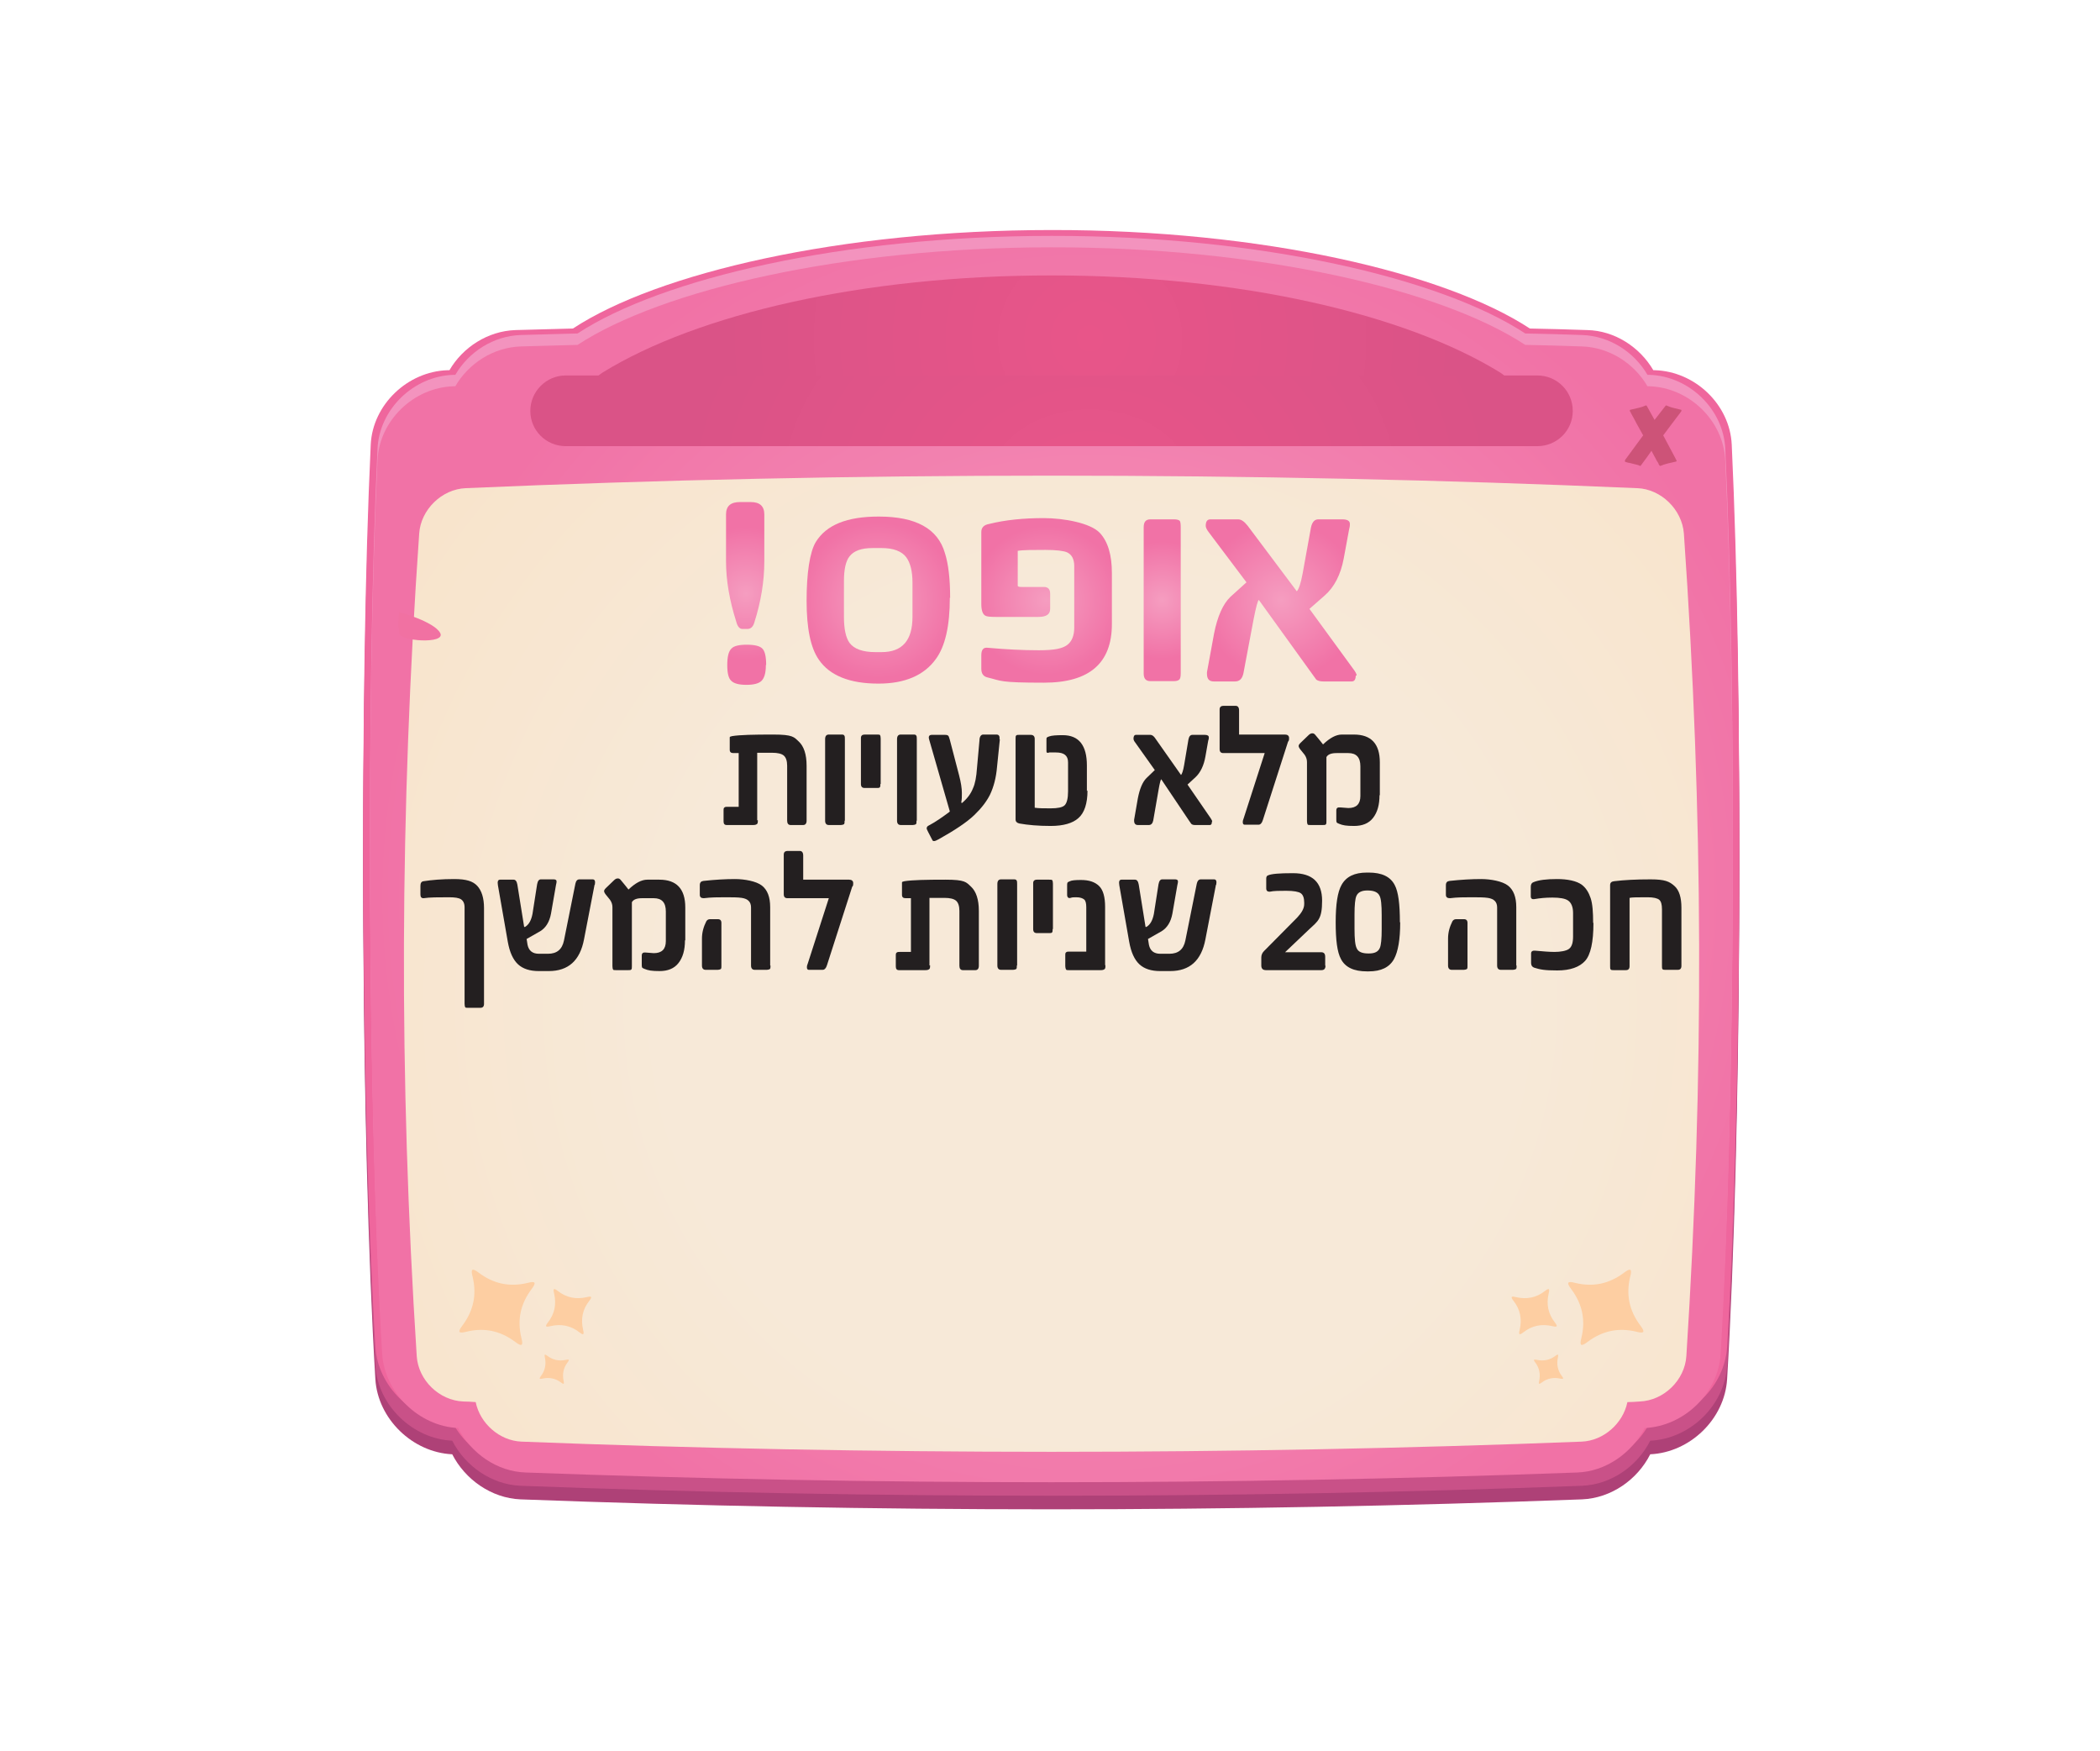
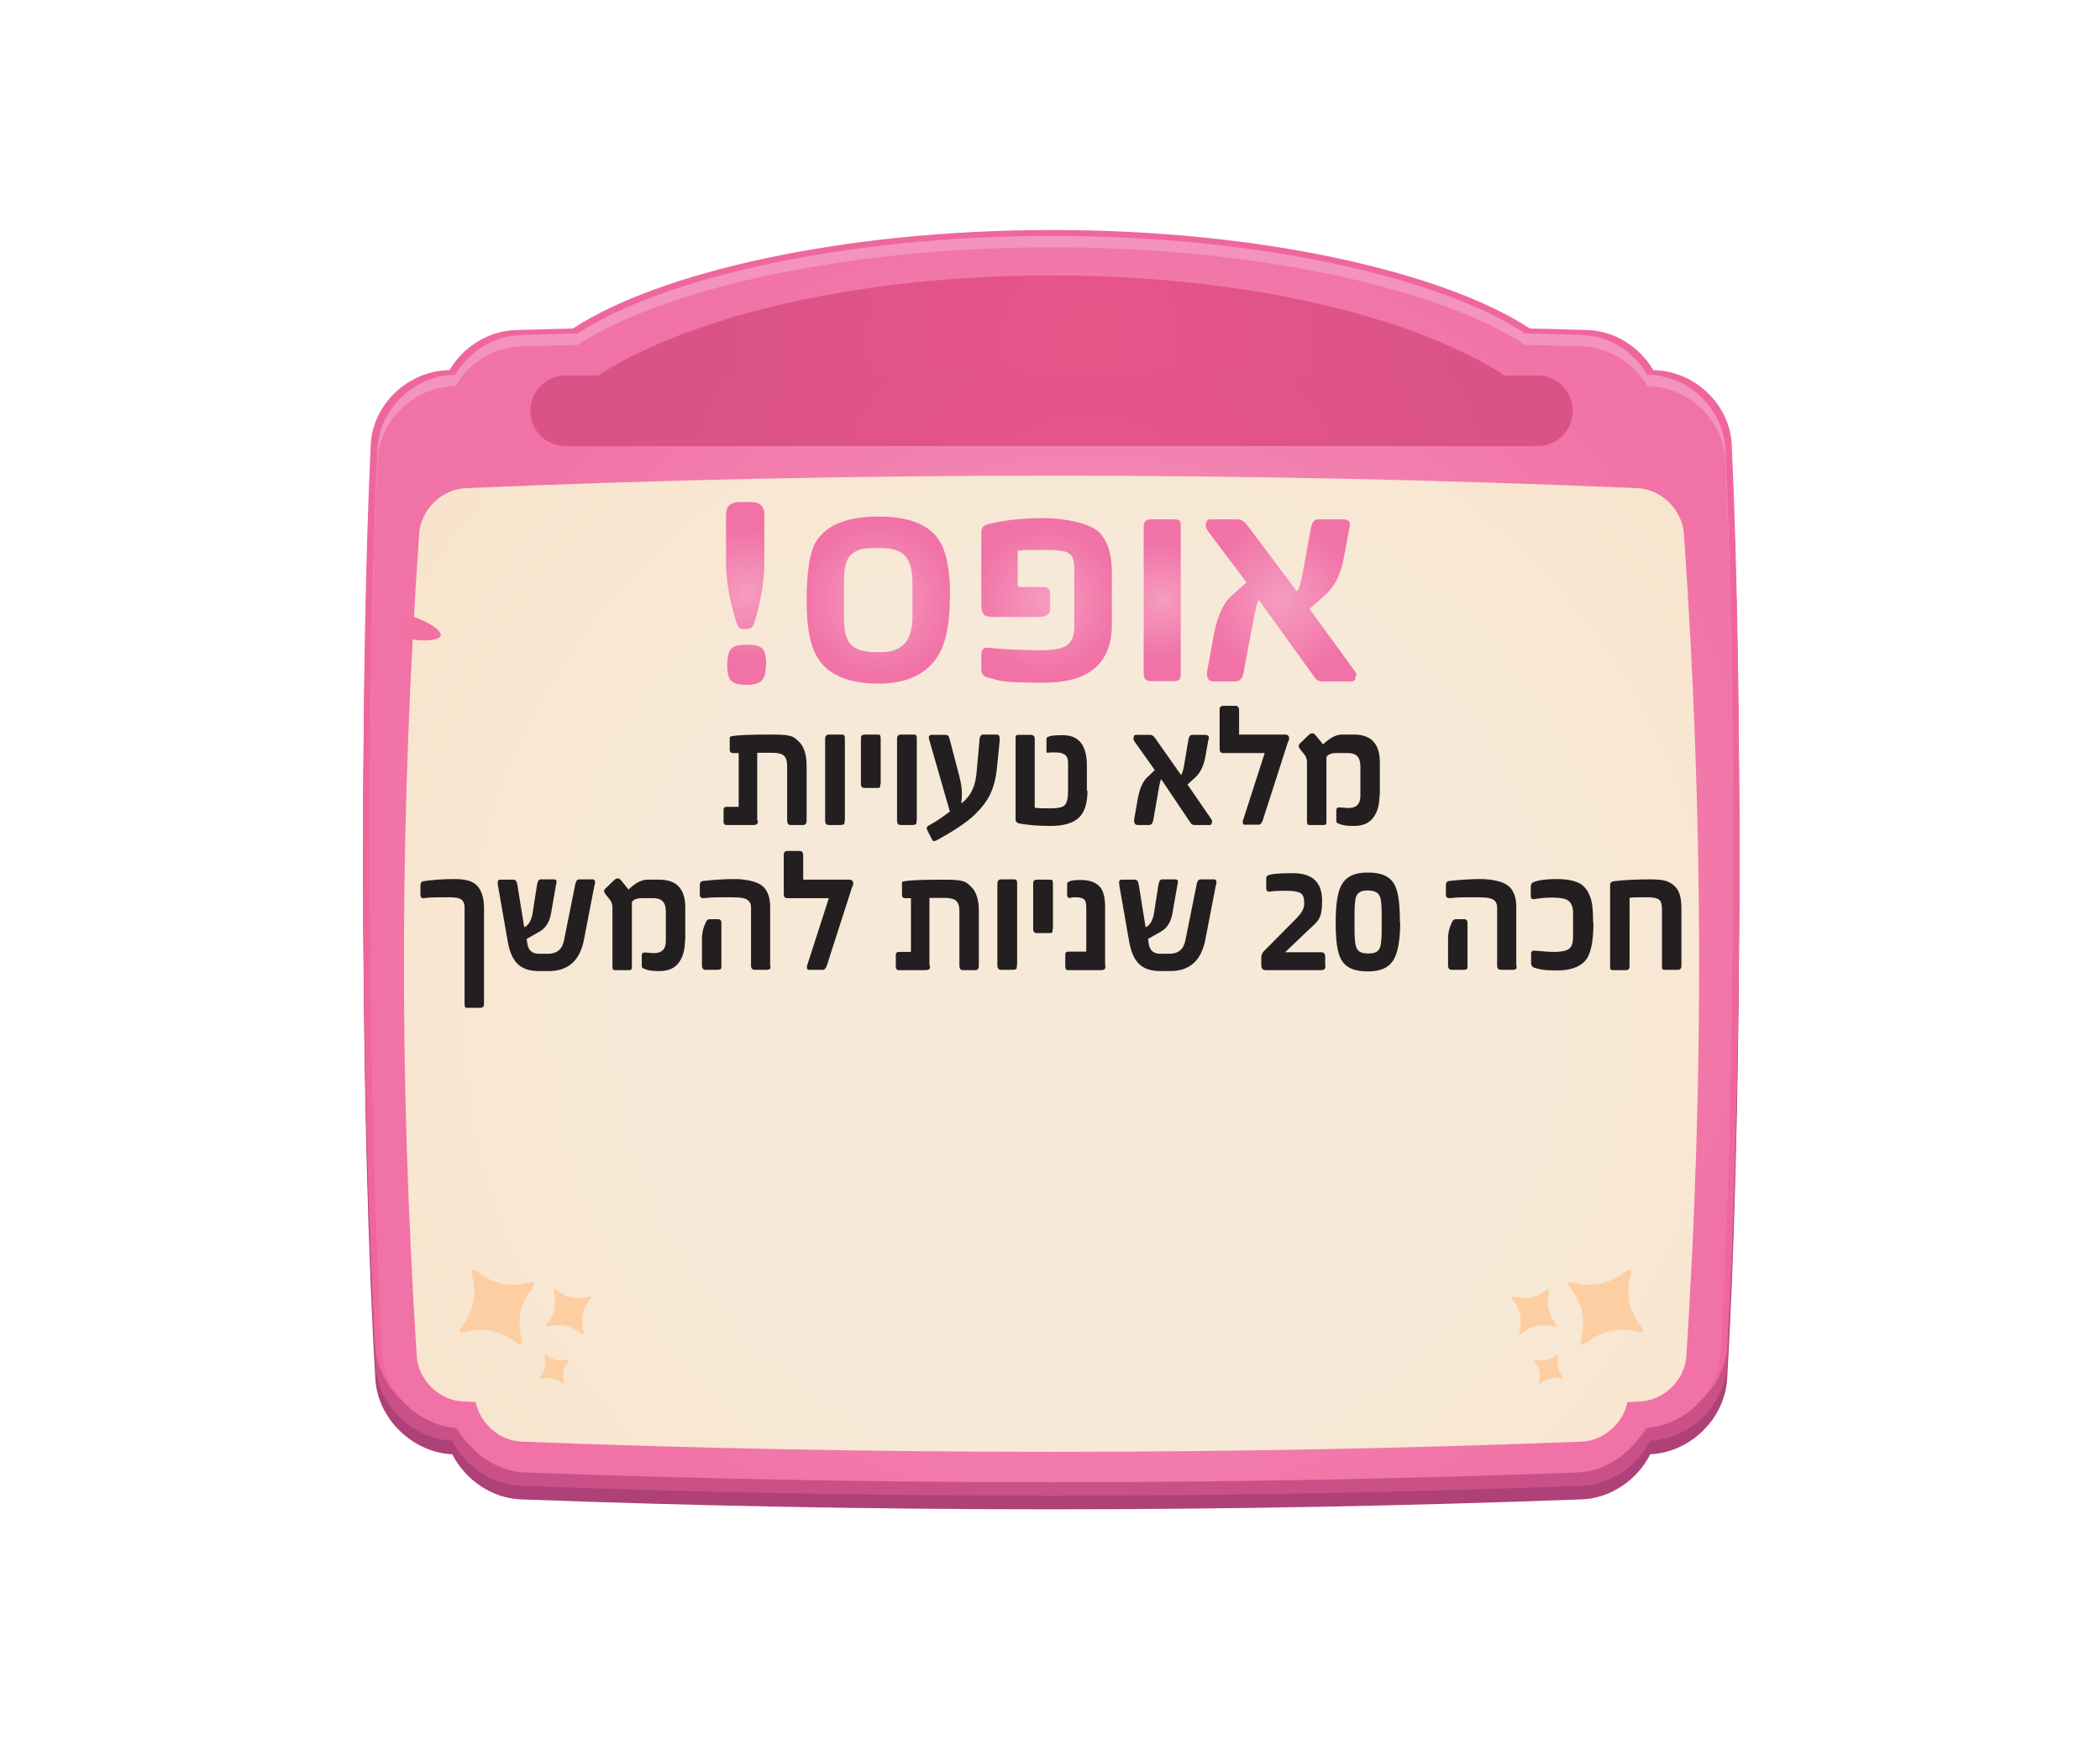
- <svg xmlns="http://www.w3.org/2000/svg" xmlns:xlink="http://www.w3.org/1999/xlink" id="Layer_1" version="1.1" viewBox="0 0 680.3 566.9">
+ <svg xmlns="http://www.w3.org/2000/svg" id="Layer_1" version="1.1" viewBox="0 0 680.3 566.9">
  <defs>
-     <radialGradient id="radial-gradient" cx="853.6" cy="628.3" fx="853.6" fy="628.3" r="579.9" gradientTransform="translate(11.7 38.9) scale(.4)" gradientUnits="userSpaceOnUse">
+     <radialGradient id="radial-gradient" cx="853.6" cy="-61.4" fx="853.6" fy="-61.4" r="579.9" gradientTransform="translate(11.7 265.7) scale(.4 -.4)" gradientUnits="userSpaceOnUse">
      <stop offset="0" stop-color="#f59dc0" />
      <stop offset="1" stop-color="#f172a6" />
    </radialGradient>
-     <radialGradient id="radial-gradient1" cx="853.6" cy="176.8" fx="853.6" fy="176.8" r="298.2" gradientTransform="translate(11.7 38.9) scale(.4)" gradientUnits="userSpaceOnUse">
+     <radialGradient id="radial-gradient1" cx="853.6" cy="390.1" fx="853.6" fy="390.1" r="298.2" gradientTransform="translate(11.7 265.7) scale(.4 -.4)" gradientUnits="userSpaceOnUse">
      <stop offset="0" stop-color="#e85589" />
      <stop offset="1" stop-color="#da5387" />
    </radialGradient>
-     <radialGradient id="radial-gradient2" cx="850.3" cy="2091.1" fx="850.3" fy="2091.1" r="330.2" gradientTransform="translate(13 -470) scale(.4 .3)" gradientUnits="userSpaceOnUse">
+     <radialGradient id="radial-gradient2" cx="850.3" cy="-1524.2" fx="850.3" fy="-1524.2" r="330.2" gradientTransform="translate(13 -299.9) scale(.4 -.3)" gradientUnits="userSpaceOnUse">
      <stop offset="0" stop-color="#e85589" />
      <stop offset="1" stop-color="#da5387" />
    </radialGradient>
-     <radialGradient id="radial-gradient3" cx="853.6" cy="716.7" fx="853.6" fy="716.7" r="864.1" gradientTransform="translate(11.7 38.9) scale(.4)" gradientUnits="userSpaceOnUse">
+     <radialGradient id="radial-gradient3" cx="853.6" cy="-149.8" fx="853.6" fy="-149.8" r="864.1" gradientTransform="translate(11.7 265.7) scale(.4 -.4)" gradientUnits="userSpaceOnUse">
      <stop offset=".4" stop-color="#f7e9d8" />
      <stop offset="1" stop-color="#f9e1c4" />
    </radialGradient>
-     <radialGradient id="radial-gradient4" cx="241.7" cy="192.2" fx="241.7" fy="192.2" r="21.4" gradientUnits="userSpaceOnUse">
+     <radialGradient id="radial-gradient4" cx="241.7" cy="374.7" fx="241.7" fy="374.7" r="21.4" gradientTransform="translate(0 566.9) scale(1 -1)" gradientUnits="userSpaceOnUse">
      <stop offset="0" stop-color="#f59dc0" />
      <stop offset="1" stop-color="#f172a6" />
    </radialGradient>
-     <radialGradient id="radial-gradient5" cx="284.5" cy="194.4" fx="284.5" fy="194.4" r="25.2" xlink:href="#radial-gradient4" />
-     <radialGradient id="radial-gradient6" cx="339" cy="395.5" fx="339" fy="395.5" r="24.1" gradientTransform="translate(0 -201.1)" xlink:href="#radial-gradient4" />
-     <radialGradient id="radial-gradient7" cx="376.5" cy="194.4" fx="376.5" fy="194.4" r="19" xlink:href="#radial-gradient4" />
-     <radialGradient id="radial-gradient8" cx="415.1" cy="194.4" fx="415.1" fy="194.4" r="25.4" xlink:href="#radial-gradient4" />
+     <radialGradient id="radial-gradient5" cx="284.5" cy="372.6" fx="284.5" fy="372.6" r="25.2" gradientTransform="translate(0 566.9) scale(1 -1)" gradientUnits="userSpaceOnUse">
+       <stop offset="0" stop-color="#f59dc0" />
+       <stop offset="1" stop-color="#f172a6" />
+     </radialGradient>
+     <radialGradient id="radial-gradient6" cx="339" cy="171.4" fx="339" fy="171.4" r="24.1" gradientTransform="translate(0 365.8) scale(1 -1)" gradientUnits="userSpaceOnUse">
+       <stop offset="0" stop-color="#f59dc0" />
+       <stop offset="1" stop-color="#f172a6" />
+     </radialGradient>
+     <radialGradient id="radial-gradient7" cx="376.5" cy="372.5" fx="376.5" fy="372.5" r="19" gradientTransform="translate(0 566.9) scale(1 -1)" gradientUnits="userSpaceOnUse">
+       <stop offset="0" stop-color="#f59dc0" />
+       <stop offset="1" stop-color="#f172a6" />
+     </radialGradient>
+     <radialGradient id="radial-gradient8" cx="415.1" cy="372.5" fx="415.1" fy="372.5" r="25.4" gradientTransform="translate(0 566.9) scale(1 -1)" gradientUnits="userSpaceOnUse">
+       <stop offset="0" stop-color="#f59dc0" />
+       <stop offset="1" stop-color="#f172a6" />
+     </radialGradient>
  </defs>
  <path d="M536.2,130.4h-.6c-4.4-7.5-12.5-12.8-21.4-13-6.2-.2-12.4-.4-18.6-.5-27.4-18-86.7-32-155-31.9-68.3,0-127.6,13.9-155,31.9-6.2.2-12.4.3-18.6.5-9,.3-17.1,5.6-21.4,13h-.6c-13,.4-24.3,11.2-24.9,24.1-3.7,78.6-3.2,213.7,1.5,292.2.8,12.8,12,23.7,24.9,24.3,4.2,8.2,12.7,14.2,22.1,14.6,114.6,4.3,229.3,4.3,343.9,0,9.4-.4,17.9-6.3,22.1-14.6,12.9-.6,24.1-11.4,24.9-24.3,4.7-78.6,5.2-213.7,1.5-292.2-.6-12.9-11.8-23.7-24.9-24.1h.1Z" fill="#ae4177" />
  <path d="M536.2,126h-.6c-4.4-7.5-12.5-12.8-21.4-13-6.2-.2-12.4-.4-18.6-.5-27.4-18-86.7-32-155-31.9-68.3,0-127.6,13.9-155,31.9-6.2.2-12.4.3-18.6.5-9,.3-17.1,5.6-21.4,13h-.6c-13,.4-24.3,11.2-24.9,24.1-3.7,78.6-3.2,213.7,1.5,292.2.8,12.8,12,23.7,24.9,24.3,4.2,8.2,12.7,14.2,22.1,14.6,114.6,4.3,229.3,4.3,343.9,0,9.4-.4,17.9-6.3,22.1-14.6,12.9-.6,24.1-11.4,24.9-24.3,4.7-78.6,5.2-213.7,1.5-292.2-.6-12.9-11.8-23.7-24.9-24.1h.1Z" fill="#c95188" />
  <path d="M536.2,119.9h-.6c-4.4-7.5-12.5-12.8-21.4-13-6.2-.2-12.4-.4-18.6-.5-27.4-18-86.7-32-155-31.9-68.3,0-127.6,13.9-155,31.9-6.2.2-12.4.3-18.6.5-9,.3-17.1,5.6-21.4,13h-.6c-13,.4-24.3,11.2-24.9,24.1-3.7,78.6-3.2,213.7,1.5,292.2.8,12.8,12,23.7,24.9,24.3,4.2,8.2,12.7,14.2,22.1,14.6,114.6,4.3,229.3,4.3,343.9,0,9.4-.4,17.9-6.3,22.1-14.6,12.9-.6,24.1-11.4,24.9-24.3,4.7-78.6,5.2-213.7,1.5-292.2-.6-12.9-11.8-23.7-24.9-24.1h.1Z" fill="#ef669d" />
  <path d="M534.3,121.4h-.6c-4.3-7.4-12.3-12.6-21.2-12.9-6.1-.2-12.3-.4-18.4-.5-27.2-17.9-85.9-31.7-153.5-31.6-67.6,0-126.3,13.8-153.5,31.6-6.1.2-12.3.3-18.4.5-8.9.3-16.9,5.5-21.2,12.9h-.6c-12.9.4-24,11.1-24.6,23.9-3.7,77.8-3.2,211.6,1.5,289.4.8,12.7,11.9,23.5,24.6,24.1,4.2,8.2,12.6,14.1,21.9,14.4,113.5,4.2,227,4.2,340.6,0,9.3-.3,17.7-6.3,21.9-14.4,12.8-.6,23.9-11.3,24.6-24.1,4.7-77.8,5.2-211.6,1.5-289.4-.6-12.8-11.7-23.5-24.6-23.9h0Z" fill="#f393be" />
  <path d="M534.3,125.1h-.6c-4.3-7.4-12.3-12.6-21.2-12.9-6.1-.2-12.3-.4-18.4-.5-27.2-17.9-85.9-31.7-153.5-31.6-67.6,0-126.3,13.8-153.5,31.6-6.1.2-12.3.3-18.4.5-8.9.3-16.9,5.5-21.2,12.9h-.6c-12.9.4-24,11.1-24.6,23.9-3.7,77.8-3.2,211.6,1.5,289.4.8,12.7,11.9,23.5,24.6,24.1,4.2,8.2,12.6,14.1,21.9,14.4,113.5,4.2,227,4.2,340.6,0,9.3-.3,17.7-6.3,21.9-14.4,12.8-.6,23.9-11.3,24.6-24.1,4.7-77.8,5.2-211.6,1.5-289.4-.6-12.8-11.7-23.5-24.6-23.9h0Z" fill="url(#radial-gradient)" />
  <path d="M480.9,142.9H200.3c-10.8,0-14.5-16.4-5-22.3,30.7-18.9,84.3-31.4,145.3-31.4s114.6,12.5,145.3,31.4c9.5,5.9,5.9,22.3-5,22.3h0Z" fill="url(#radial-gradient1)" />
  <path d="M183.3,121.6h314.7c6.4,0,11.5,5.1,11.5,11.5h0c0,6.3-5.1,11.4-11.5,11.4H183.3c-6.4,0-11.5-5.1-11.5-11.4h0c0-6.3,5.1-11.5,11.5-11.5Z" fill="url(#radial-gradient2)" />
-   <path d="M537.5,150.7s0-.2-.2-.4c0-.3-.3-.6-.6-1.1-.2-.4-.5-1-.8-1.5-.3-.6-.6-1.1-.9-1.7-.4.6-.8,1.1-1.2,1.7-.4.6-.8,1.1-1.1,1.5s-.6.8-.8,1.1-.3.4-.3.4c0,.1-.2.2-.3.2h0c-.3-.2-.7-.3-1.1-.4l-1.2-.3-1.2-.3c-.4,0-.8-.2-1.2-.3,0,0-.2,0-.2-.2v-.3c0-.1.2-.3.4-.6l5.5-7.5c-.7-1.2-1.3-2.4-2-3.6-.6-1.2-1.3-2.4-2-3.7,0-.2-.2-.4-.3-.5v-.3c0-.1,0-.2.2-.2.8-.2,1.7-.4,2.6-.6.9-.2,1.7-.5,2.4-.8h0s.2,0,.3.2l2.5,4.5,3.5-4.5c0-.1.2-.2.3-.2h0c.7.3,1.4.6,2.3.8l2.4.6s.2,0,.2.1v.3c0,.1-.2.3-.4.6-1,1.3-1.9,2.5-2.8,3.7-.9,1.2-1.8,2.4-2.7,3.6l4,7.5c0,.2.2.4.3.5v.3c0,.1,0,.2-.2.2-.8.2-1.7.4-2.6.6-.9.2-1.7.5-2.4.8h0s-.2,0-.3-.2h-.1Z" fill="#cd5378" />
  <path d="M530.2,158.1c-124-5.4-255.3-5.4-379.3,0-7.8.3-14.6,7-15.1,14.7-6.3,90.4-6.6,176-.8,266.4.5,7.8,7.3,14.4,15.1,14.7,1.3,0,2.6.1,4,.2,1.4,6.9,7.7,12.5,14.8,12.8,112.1,4.4,231.4,4.4,343.5,0,7.1-.3,13.4-5.9,14.8-12.8,1.3,0,2.6-.1,4-.2,7.8-.3,14.6-6.9,15.1-14.7,5.8-90.4,5.5-176-.8-266.4-.6-7.8-7.4-14.4-15.1-14.7h-.2Z" fill="url(#radial-gradient3)" />
  <path d="M129.3,198.2s11.3,3.1,13.3,6.8-13.4,2.7-13.3,0c0-2.7-.7-.5,0-6.8Z" fill="#f171a2" />
  <g>
    <path d="M528.1,413.5c-1.4,5.8-.3,11,3.3,15.8,1.6,2.1,1.3,2.7-1.3,2-5.8-1.4-11-.3-15.8,3.3-2.1,1.6-2.7,1.3-2-1.3,1.4-5.8.3-11-3.3-15.8-1.6-2.1-1.3-2.7,1.3-2,5.8,1.4,11,.3,15.8-3.3,2.1-1.6,2.7-1.3,2,1.3Z" fill="#fdcea2" />
    <path d="M501.7,418.9c-.8,3.5-.2,6.6,2,9.4,1,1.3.8,1.6-.8,1.2-3.5-.8-6.6-.2-9.4,2-1.3,1-1.6.8-1.2-.8.8-3.5.2-6.6-2-9.4-1-1.3-.8-1.6.8-1.2,3.5.8,6.6.2,9.4-2,1.3-1,1.6-.8,1.2.8Z" fill="#fdcea2" />
    <path d="M504.7,439.6c-.5,2.2-.1,4.3,1.3,6.1.6.8.5,1-.5.8-2.2-.5-4.3-.1-6.1,1.3-.8.6-1,.5-.8-.5.5-2.2.1-4.3-1.3-6.1-.6-.8-.5-1,.5-.8,2.2.5,4.3.1,6.1-1.3.8-.6,1-.5.8.5Z" fill="#fdcea2" />
  </g>
  <g>
    <path d="M153.1,413.5c1.4,5.8.3,11-3.3,15.8-1.6,2.1-1.3,2.7,1.3,2,5.8-1.4,11-.3,15.8,3.3,2.1,1.6,2.7,1.3,2-1.3-1.4-5.8-.3-11,3.3-15.8,1.6-2.1,1.3-2.7-1.3-2-5.8,1.4-11,.3-15.8-3.3-2.1-1.6-2.7-1.3-2,1.3Z" fill="#fdcea2" />
    <path d="M179.5,418.9c.8,3.5.2,6.6-2,9.4-1,1.3-.8,1.6.8,1.2,3.5-.8,6.6-.2,9.4,2,1.3,1,1.6.8,1.2-.8-.8-3.5-.2-6.6,2-9.4,1-1.3.8-1.6-.8-1.2-3.5.8-6.6.2-9.4-2-1.3-1-1.6-.8-1.2.8Z" fill="#fdcea2" />
    <path d="M176.5,439.6c.5,2.2.1,4.3-1.3,6.1-.6.8-.5,1,.5.8,2.2-.5,4.3-.1,6.1,1.3.8.6,1,.5.8-.5-.5-2.2-.1-4.3,1.3-6.1.6-.8.5-1-.5-.8-2.2.5-4.3.1-6.1-1.3-.8-.6-1-.5-.8.5Z" fill="#fdcea2" />
  </g>
  <g>
    <path d="M247.6,181.8c0,6.5-1.1,13.1-3.2,19.7-.4,1.5-1.2,2.2-2.3,2.2h-1.6c-.9,0-1.6-.8-2-2.4-2.2-6.9-3.3-13.4-3.3-19.5v-15.2c0-2.7,1.5-4,4.5-4h3.5c2.9,0,4.4,1.3,4.4,4v15.2h0ZM248.1,215.5c0,2.5-.5,4.1-1.4,5s-2.6,1.3-4.9,1.3-4-.4-4.9-1.3c-.9-.8-1.3-2.5-1.3-5.1s.4-4.4,1.3-5.3c.8-.9,2.5-1.3,5-1.3s4.3.4,5.1,1.3c.8.8,1.2,2.6,1.2,5.3h-.1Z" fill="url(#radial-gradient4)" />
    <path d="M307.7,193.6c0,9.1-1.5,15.7-4.5,19.8-3.8,5.3-10,8-18.6,8h-.1c-9.2,0-15.7-2.6-19.2-7.7-2.7-3.8-4-10.2-4-19.1s1-15.8,3-19.1c3.4-5.5,10.1-8.2,20.3-8.2h.1c12,0,19.1,3.9,21.4,11.8,1.1,3.4,1.7,8.3,1.7,14.5h0ZM295.6,199.7v-11c0-3.7-.7-6.4-2-8.2-1.5-2-4.2-3-8-3h-2.9c-3.7,0-6.1.9-7.5,2.7-1.2,1.5-1.8,4.2-1.8,8v11.6c0,3.9.6,6.7,1.8,8.4,1.5,2,4.3,3,8.4,3h2c6.7,0,10-3.8,10-11.4h0Z" fill="url(#radial-gradient5)" />
    <path d="M360.2,202.1c0,12.7-7.3,19-22,19s-13.7-.6-18.3-1.7c-1.3-.3-2-1.2-2-2.8v-4.4c0-1.8.7-2.6,2.1-2.4,5.7.5,11.2.8,16.5.8s7.7-.6,9.2-1.7c1.5-1.1,2.3-3,2.3-5.6v-20c0-2.2-.8-3.7-2.3-4.4-1.1-.5-3.5-.8-7.1-.8s-7.2,0-8.9.3v11.3c0,.3.5.4,1.2.4h7.3c1.3,0,2,.7,2,2.2v4.9c0,1.8-1.3,2.6-3.8,2.6h-13.8c-1.8,0-2.9-.1-3.4-.4-.9-.5-1.3-1.8-1.3-3.8v-23.3c0-1.4.8-2.3,2.5-2.6,5.2-1.3,11.1-1.9,17.7-1.9s15.2,1.6,18.2,4.8c2.6,2.8,3.9,7.1,3.9,13v16.5h0Z" fill="url(#radial-gradient6)" />
    <path d="M382.5,218.1c0,1.2-.2,1.9-.6,2.1-.4.3-1,.4-1.7.4h-7.5c-1.5,0-2.2-.8-2.2-2.5v-47.3c0-1.8.7-2.6,2.2-2.6h7.6c1,0,1.6.2,1.9.5.2.3.3,1,.3,2.1v47.3h0Z" fill="url(#radial-gradient7)" />
    <path d="M439.2,218.7c0,1.3-.4,2-1.3,2h-9.2c-1,0-1.8-.2-2.3-.6,0,0-.5-.7-1.3-1.8l-17.3-24c-.3.1-.9,2.2-1.7,6.3l-3.3,17.5c-.4,1.8-1.3,2.6-2.7,2.6h-6.9c-1.5,0-2.2-.8-2.2-2.5v-.5l2.3-12.5c1.1-5.6,2.9-9.6,5.3-11.9l5.2-4.7-12.2-16.2c-.7-.9-1-1.6-1-2.1,0-1.4.5-2.1,1.5-2.1h9c1,0,2,.7,3.1,2.1l15.9,21.2c.6-.6,1.3-2.5,1.9-5.8l2.7-14.9c.4-1.8,1.2-2.6,2.4-2.6h7.7c1.7,0,2.5.5,2.5,1.5s-.1.9-.3,2l-1.7,9.2c-1,5.3-3.1,9.3-6.2,12l-4.9,4.3,14.3,19.6c.6.8,1,1.5,1,2h-.3Z" fill="url(#radial-gradient8)" />
    <g>
-       <path d="M245.5,265.6c0,.7,0,1.1-.3,1.3s-.6.3-1.2.3h-8.6c-.7,0-1-.4-1-1.2v-3.4c0-.6,0-.9.3-1.1s.5-.2.9-.2h3.7v-17.4h-1.7c-.8,0-1.2-.3-1.2-1.1v-2.9c0-.6,0-.9,0-1.1s.3-.3.8-.4c2.5-.4,6.9-.5,13.3-.5s6.7.8,8.3,2.3,2.5,4.1,2.5,7.8v17.8c0,.9-.4,1.4-1.1,1.4h-4.1c-.7,0-1.1-.5-1.1-1.4v-17.8c0-1.6-.4-2.7-1.1-3.3s-2-.9-3.7-.9h-4.9v21.9Z" fill="#231f20" />
-       <path d="M273.6,265.8c0,.7,0,1.1-.3,1.2s-.5.2-.9.2h-3.9c-.8,0-1.2-.5-1.2-1.4v-26.4c0-1,.4-1.5,1.2-1.5h4c.5,0,.8,0,1,.3s.2.6.2,1.2v26.4Z" fill="#231f20" />
-       <path d="M285.2,253.9c0,.6,0,.9-.2,1.1s-.4.2-.9.2h-4c-.8,0-1.2-.4-1.2-1.3v-14.9c0-.7.4-1.1,1.2-1.1h4c.5,0,.9,0,1,.2s.2.5.2,1.1v14.7Z" fill="#231f20" />
-       <path d="M296.9,265.8c0,.7,0,1.1-.3,1.2s-.5.2-.9.2h-3.9c-.8,0-1.2-.5-1.2-1.4v-26.4c0-1,.4-1.5,1.2-1.5h4c.5,0,.8,0,1,.3s.2.6.2,1.2v26.4Z" fill="#231f20" />
-       <path d="M323.9,239.5l-.9,8.8c-.3,3.6-1.1,6.6-2.3,9.1-1.1,2.2-2.8,4.4-5.1,6.6-2.4,2.3-6.3,4.9-11.5,7.8-.7.4-1.2.6-1.5.6s-.5-.1-.6-.4l-1.3-2.5c-.3-.6-.5-1-.5-1.2,0-.4.2-.7.6-.9,2.1-1.1,4.3-2.6,6.7-4.4l.2-.2-6.7-23.3c-.3-1,0-1.5.9-1.5h4.2c.6,0,.9.1,1.1.3s.3.7.5,1.3l3,11.5c.6,2.3.9,4.2.9,5.7s0,2-.2,3.1l.2.2c1.7-1.4,2.9-3,3.6-4.8.7-1.5,1.1-3.7,1.3-6.6l.8-8.9c0-1.2.5-1.9,1.2-1.9h4.3c.8,0,1.1.5,1,1.5Z" fill="#231f20" />
-       <path d="M352.3,256c0,4.2-1,7.3-3,9-1.8,1.6-4.8,2.5-8.9,2.5s-7.4-.3-10.2-.8c-.8-.2-1.2-.6-1.2-1.3v-26.2c0-.5,0-.8.2-1s.5-.2.9-.2h3.8c.8,0,1.3.4,1.3,1.3v22.3c1.3.2,3,.2,5.2.2s3.8-.3,4.5-1,1.1-2.2,1.1-4.5v-9.4c0-2.2-1.3-3.2-3.9-3.2h-2.2c-.4.2-.7.1-.8,0s-.1-.4-.1-.9v-3c0-.5,0-.8.1-.9s.4-.3.8-.4c.8-.3,2.3-.4,4.4-.4,5.2,0,7.8,3.3,7.8,9.8v8.3Z" fill="#231f20" />
-       <path d="M392.6,266.1c0,.7-.2,1.1-.7,1.1h-4.8c-.5,0-.9-.1-1.2-.4,0,0-.3-.4-.7-1l-9-13.4c-.2,0-.5,1.2-.9,3.5l-1.7,9.8c-.2,1-.7,1.5-1.4,1.5h-3.6c-.8,0-1.2-.5-1.2-1.4v-.3l1.2-6.9c.6-3.1,1.5-5.3,2.8-6.6l2.7-2.6-6.4-9c-.4-.5-.5-.9-.5-1.2,0-.8.3-1.2.8-1.2h4.7c.5,0,1.1.4,1.6,1.2l8.3,11.8c.3-.3.7-1.4,1-3.2l1.4-8.3c.2-1,.6-1.5,1.3-1.5h4c.9,0,1.3.3,1.3.8s0,.5-.2,1.1l-.9,5.1c-.5,2.9-1.6,5.2-3.2,6.7l-2.6,2.4,7.5,10.9c.3.5.5.8.5,1.1Z" fill="#231f20" />
-       <path d="M417.3,240.1l-8.2,25.5c-.3,1-.8,1.5-1.4,1.5h-4.5c-.4,0-.6-.3-.6-.8s.1-.8.3-1.3l6.8-21.1h-13.4c-.8,0-1.2-.4-1.2-1.3v-12.8c0-.8.4-1.2,1.3-1.2h3.9c.7,0,1.1.5,1.1,1.5v7.8h14.9c.8,0,1.3.4,1.3,1.1s0,.6-.2,1.1Z" fill="#231f20" />
-       <path d="M446.9,257.5c0,3.2-.7,5.6-2.1,7.4s-3.5,2.6-6.1,2.6-3.7-.2-4.9-.7c-.5-.2-.7-.3-.8-.5s-.1-.5-.1-1v-2.8c0-.8.4-1.1,1.3-1,1.5.1,2.4.2,2.6.2,2.6,0,3.9-1.3,3.9-3.9v-9.6c0-2.9-1.3-4.3-3.9-4.3h-3.8c-1.7,0-2.8.4-3.3,1.3v20.7c0,.6,0,.9-.2,1.1s-.4.2-.9.2h-4.1c-.5,0-.8,0-.9-.2s-.2-.5-.2-1.1v-19.1c0-.9-.3-1.7-.8-2.4l-1.3-1.6c-.4-.5-.6-.9-.6-1.2s.2-.6.6-1l2.6-2.5c.4-.4.8-.6,1.2-.6s.6.1.9.4l1,1.2c.4.5,1,1.2,1.6,2,2.2-2.1,4.2-3.2,6.1-3.2h3.9c5.6,0,8.4,3,8.4,9v10.7Z" fill="#231f20" />
-       <path d="M156.8,325.1c0,.9-.4,1.3-1.2,1.3h-4c-.5,0-.8,0-.9-.2s-.2-.5-.2-1.1v-31.2c0-1.3-.4-2.1-1.1-2.6s-2-.7-3.9-.7c-3.5,0-6.3,0-8.3.3-.7,0-1-.4-1-1.2v-2.8c0-.9.3-1.4,1-1.5,2.6-.4,5.9-.7,9.9-.7s6.1.7,7.5,2.2,2.2,3.9,2.2,7.2v30.9Z" fill="#231f20" />
-       <path d="M192.6,286.6l-3.4,17.6c-1.3,6.9-5.1,10.3-11.4,10.3h-3.3c-2.8,0-5.1-.7-6.7-2.2s-2.7-3.9-3.3-7.3l-3.2-18.3c-.2-1.2,0-1.8.7-1.8h4.4c.6,0,1,.5,1.2,1.6l2.2,13.7h.3c1.3-.8,2-2.2,2.4-4.2l1.5-9.6c.2-1.1.6-1.6,1.2-1.6h4.2c.5,0,.9.2.9.6,0,.2,0,.6-.2,1.3l-1.6,9.2c-.5,2.7-1.7,4.6-3.5,5.7l-4.4,2.5.3,1.9c.4,1.9,1.6,2.9,3.7,2.9h2.9c2.9,0,4.6-1.4,5.2-4.3l3.7-18.4c.2-.9.6-1.4,1.3-1.4h4.3c.7,0,.9.6.7,1.7Z" fill="#231f20" />
-       <path d="M221.9,304.5c0,3.2-.7,5.6-2.1,7.4s-3.5,2.6-6.1,2.6-3.7-.2-4.9-.7c-.5-.2-.7-.3-.8-.5s-.1-.5-.1-1v-2.8c0-.8.4-1.1,1.3-1,1.5.1,2.4.2,2.6.2,2.6,0,3.9-1.3,3.9-3.9v-9.6c0-2.9-1.3-4.3-3.9-4.3h-3.8c-1.7,0-2.8.4-3.3,1.3v20.7c0,.6,0,.9-.2,1.1s-.4.2-.9.2h-4.1c-.5,0-.8,0-.9-.2s-.2-.5-.2-1.1v-19.1c0-.9-.3-1.7-.8-2.4l-1.3-1.6c-.4-.5-.6-.9-.6-1.2s.2-.6.6-1l2.6-2.5c.4-.4.8-.6,1.2-.6s.6.1.9.4l1,1.2c.4.5,1,1.2,1.6,2,2.2-2.1,4.2-3.2,6.1-3.2h3.9c5.6,0,8.4,3,8.4,9v10.7Z" fill="#231f20" />
-       <path d="M249.6,312.7c0,.7,0,1.1-.3,1.2s-.5.2-.9.2h-3.9c-.8,0-1.2-.5-1.2-1.4v-18.8c0-1.8-1-2.8-3-3.1-1.3-.2-3.1-.2-5.4-.2s-4.5,0-6.9.3c-.8,0-1.3-.3-1.3-1.1v-3.1c0-.9.4-1.3,1.2-1.4,3.7-.4,7.1-.6,10.2-.6s6.9.7,8.7,2.1,2.7,3.7,2.7,7v18.9ZM233.7,312.7c0,.7,0,1.1-.3,1.2s-.5.2-.9.2h-3.9c-.8,0-1.2-.5-1.2-1.4v-8.7c0-2,.5-3.8,1.4-5.6.3-.5.7-.7,1.2-.7h2.6c.7,0,1.1.4,1.1,1.2v13.9Z" fill="#231f20" />
-       <path d="M276.1,287.1l-8.2,25.5c-.3,1-.8,1.5-1.4,1.5h-4.5c-.4,0-.6-.3-.6-.8s.1-.8.3-1.3l6.8-21.1h-13.4c-.8,0-1.2-.4-1.2-1.3v-12.8c0-.8.4-1.2,1.3-1.2h3.9c.7,0,1.1.5,1.1,1.5v7.8h14.9c.8,0,1.3.4,1.3,1.1s0,.6-.2,1.1Z" fill="#231f20" />
-       <path d="M301.3,312.6c0,.7,0,1.1-.3,1.3s-.6.3-1.2.3h-8.6c-.7,0-1-.4-1-1.2v-3.4c0-.6,0-.9.3-1.1s.5-.2.9-.2h3.7v-17.4h-1.7c-.8,0-1.2-.3-1.2-1.1v-2.9c0-.6,0-.9,0-1.1s.3-.3.8-.4c2.5-.4,6.9-.5,13.3-.5s6.7.8,8.3,2.3,2.5,4.1,2.5,7.8v17.8c0,.9-.4,1.4-1.1,1.4h-4.1c-.7,0-1.1-.5-1.1-1.4v-17.8c0-1.6-.4-2.7-1.1-3.3s-2-.9-3.7-.9h-4.9v21.9Z" fill="#231f20" />
-       <path d="M329.4,312.7c0,.7,0,1.1-.3,1.2s-.5.2-.9.2h-3.9c-.8,0-1.2-.5-1.2-1.4v-26.4c0-1,.4-1.5,1.2-1.5h4c.5,0,.8,0,1,.3s.2.6.2,1.2v26.4Z" fill="#231f20" />
-       <path d="M341,300.9c0,.6,0,.9-.2,1.1s-.4.2-.9.2h-4c-.8,0-1.2-.4-1.2-1.3v-14.9c0-.7.4-1.1,1.2-1.1h4c.5,0,.9,0,1,.2s.2.5.2,1.1v14.7Z" fill="#231f20" />
-       <path d="M358.1,312.6c0,.7,0,1.1-.3,1.3s-.6.3-1.2.3h-10.4c-.5,0-.8,0-.9-.3s-.2-.5-.2-1v-3.4c0-.6,0-.9.3-1.1s.5-.2.9-.2h5.6v-14.4c0-1.2-.2-2.1-.7-2.5s-1.3-.7-2.5-.7-1.2,0-1.9.2-1.1-.2-1.1-1v-2.9c0-.5,0-.8.1-1s.3-.3.8-.5c.6-.3,1.8-.4,3.6-.4,2.7,0,4.6.7,5.9,2s1.9,3.6,1.9,6.7v18.9Z" fill="#231f20" />
-       <path d="M393.9,286.6l-3.4,17.6c-1.3,6.9-5.1,10.3-11.4,10.3h-3.3c-2.8,0-5.1-.7-6.7-2.2s-2.7-3.9-3.3-7.3l-3.2-18.3c-.2-1.2,0-1.8.7-1.8h4.4c.6,0,1,.5,1.2,1.6l2.2,13.7h.3c1.3-.8,2-2.2,2.4-4.2l1.5-9.6c.2-1.1.6-1.6,1.2-1.6h4.2c.5,0,.9.2.9.6,0,.2,0,.6-.2,1.3l-1.6,9.2c-.5,2.7-1.7,4.6-3.5,5.7l-4.4,2.5.3,1.9c.4,1.9,1.6,2.9,3.7,2.9h2.9c2.9,0,4.6-1.4,5.2-4.3l3.7-18.4c.2-.9.6-1.4,1.3-1.4h4.3c.7,0,.9.6.7,1.7Z" fill="#231f20" />
-       <path d="M429.4,312.7c0,1-.4,1.5-1.3,1.5h-18c-1,0-1.5-.5-1.5-1.5v-2.6c0-.8.3-1.5.9-2.1l10.7-10.8c1.5-1.6,2.3-3,2.3-4.4v-.5c0-1.5-.4-2.5-1.1-3s-2.3-.8-4.7-.8h-.1c-2.1,0-3.9,0-5.3.3-.7,0-1.1-.3-1.1-1.1v-3.2c0-.5.2-.9.6-1,1.1-.5,3.7-.7,7.9-.7h.2c6.3,0,9.4,3,9.4,8.9s-1.3,6.6-4,9.1l-8,7.6h11.7c.9,0,1.3.5,1.3,1.5v2.9Z" fill="#231f20" />
-       <path d="M453.6,298.7c0,5.6-.7,9.5-2,11.9-1.5,2.7-4.2,4-8.2,4h-.6c-4.2,0-7-1.3-8.4-4-1.2-2.2-1.7-6.1-1.7-11.9s.6-9.8,1.9-12.1c1.5-2.7,4.2-4,8.2-4h.6c4.2,0,7,1.3,8.4,4,1.2,2.2,1.7,6.2,1.7,12.1ZM447.6,301v-4.6c0-3.3-.2-5.4-.7-6.3-.5-1.1-1.8-1.7-3.8-1.7h-.2c-1.8,0-3,.6-3.5,1.8-.4.9-.6,2.9-.6,6v4.6c0,3.3.2,5.3.7,6.3.5,1.2,1.8,1.7,3.8,1.7h.2c1.9,0,3-.6,3.5-1.8.4-.9.6-2.9.6-6Z" fill="#231f20" />
-       <path d="M491.3,312.7c0,.7,0,1.1-.3,1.2s-.5.2-.9.2h-3.9c-.8,0-1.2-.5-1.2-1.4v-18.8c0-1.8-1-2.8-3-3.1-1.3-.2-3.1-.2-5.4-.2s-4.5,0-6.9.3c-.8,0-1.3-.3-1.3-1.1v-3.1c0-.9.4-1.3,1.2-1.4,3.7-.4,7.1-.6,10.2-.6s6.9.7,8.7,2.1,2.7,3.7,2.7,7v18.9ZM475.4,312.7c0,.7,0,1.1-.3,1.2s-.5.2-.9.2h-3.9c-.8,0-1.2-.5-1.2-1.4v-8.7c0-2,.5-3.8,1.4-5.6.3-.5.7-.7,1.2-.7h2.6c.7,0,1.1.4,1.1,1.2v13.9Z" fill="#231f20" />
-       <path d="M516.2,298.9c0,6.2-.9,10.3-2.7,12.3s-4.8,3.1-9,3.1-5.6-.3-7.5-.9c-.6-.2-1-.7-1-1.5v-3.1c0-.7.5-1,1.4-.9,2.3.2,4.4.4,6.2.4s3.8-.3,4.7-1,1.3-2,1.3-4v-7.6c0-2-.6-3.4-1.7-4.1-.9-.6-2.6-.9-5-.9s-4,.2-5.9.5c-.7.1-1.1-.2-1.1-.9v-3.1c0-.8.3-1.3.9-1.5,1.7-.7,4.2-1,7.6-1s6.4.6,8.1,1.9c1.3,1,2.2,2.5,2.8,4.3s.8,4.5.8,8Z" fill="#231f20" />
-       <path d="M544.7,312.8c0,.9-.4,1.3-1.2,1.3h-4c-.4,0-.7,0-.9-.2s-.2-.5-.2-1.1v-18.3c0-1.6-.3-2.6-.9-3.1s-1.9-.8-3.7-.8c-3.2,0-5.2,0-5.9.2v22.1c0,.9-.4,1.3-1.2,1.3h-4c-.4,0-.7,0-.9-.2s-.2-.5-.2-1.1v-26.2c0-.8.4-1.2,1.3-1.3,3.2-.4,7.1-.6,11.8-.6s6.1.7,7.7,2.1,2.3,3.8,2.3,7.1v18.9Z" fill="#231f20" />
+       <path d="M245.5,265.6c0,.7,0,1.1-.3,1.3s-.6.3-1.2.3h-8.6c-.7,0-1-.4-1-1.2v-3.4c0-.6,0-.9.3-1.1s.5-.2.9-.2h3.7v-17.4h-1.7c-.8,0-1.2-.3-1.2-1.1v-4c0-.2.3-.3.8-.4,2.5-.4,6.9-.5,13.3-.5s6.7.8,8.3,2.3,2.5,4.1,2.5,7.8v17.8c0,.9-.4,1.4-1.1,1.4h-4.1c-.7,0-1.1-.5-1.1-1.4v-17.8c0-1.6-.4-2.7-1.1-3.3s-2-.9-3.7-.9h-4.9v21.9h.2Z" fill="#231f20" />
+       <path d="M273.6,265.8c0,.7,0,1.1-.3,1.2s-.5.2-.9.2h-3.9c-.8,0-1.2-.5-1.2-1.4v-26.4c0-1,.4-1.5,1.2-1.5h4c.5,0,.8,0,1,.3s.2.6.2,1.2v26.4h-.1Z" fill="#231f20" />
+       <path d="M285.2,253.9c0,.6,0,.9-.2,1.1s-.4.2-.9.2h-4c-.8,0-1.2-.4-1.2-1.3v-14.9c0-.7.4-1.1,1.2-1.1h4c.5,0,.9,0,1,.2s.2.5.2,1.1v14.7h-.1Z" fill="#231f20" />
+       <path d="M296.9,265.8c0,.7,0,1.1-.3,1.2s-.5.2-.9.2h-3.9c-.8,0-1.2-.5-1.2-1.4v-26.4c0-1,.4-1.5,1.2-1.5h4c.5,0,.8,0,1,.3s.2.6.2,1.2v26.4h-.1Z" fill="#231f20" />
+       <path d="M323.9,239.5l-.9,8.8c-.3,3.6-1.1,6.6-2.3,9.1-1.1,2.2-2.8,4.4-5.1,6.6-2.4,2.3-6.3,4.9-11.5,7.8-.7.4-1.2.6-1.5.6s-.5-.1-.6-.4l-1.3-2.5c-.3-.6-.5-1-.5-1.2,0-.4.2-.7.6-.9,2.1-1.1,4.3-2.6,6.7-4.4l.2-.2-6.7-23.3c-.3-1,0-1.5.9-1.5h4.2c.6,0,.9.1,1.1.3s.3.7.5,1.3l3,11.5c.6,2.3.9,4.2.9,5.7s0,2-.2,3.1l.2.2c1.7-1.4,2.9-3,3.6-4.8.7-1.5,1.1-3.7,1.3-6.6l.8-8.9c0-1.2.5-1.9,1.2-1.9h4.3c.8,0,1.1.5,1,1.5h0Z" fill="#231f20" />
+       <path d="M352.3,256c0,4.2-1,7.3-3,9-1.8,1.6-4.8,2.5-8.9,2.5s-7.4-.3-10.2-.8c-.8-.2-1.2-.6-1.2-1.3v-26.2c0-.5,0-.8.2-1s.5-.2.9-.2h3.8c.8,0,1.3.4,1.3,1.3v22.3c1.3.2,3,.2,5.2.2s3.8-.3,4.5-1,1.1-2.2,1.1-4.5v-9.4c0-2.2-1.3-3.2-3.9-3.2h-2.2c-.4.2-.7.1-.8,0s-.1-.4-.1-.9v-3c0-.5,0-.8.1-.9s.4-.3.8-.4c.8-.3,2.3-.4,4.4-.4,5.2,0,7.8,3.3,7.8,9.8v8.3l.2-.2Z" fill="#231f20" />
+       <path d="M392.6,266.1c0,.7-.2,1.1-.7,1.1h-4.8c-.5,0-.9-.1-1.2-.4,0,0-.3-.4-.7-1l-9-13.4c-.2,0-.5,1.2-.9,3.5l-1.7,9.8c-.2,1-.7,1.5-1.4,1.5h-3.6c-.8,0-1.2-.5-1.2-1.4v-.3l1.2-6.9c.6-3.1,1.5-5.3,2.8-6.6l2.7-2.6-6.4-9c-.4-.5-.5-.9-.5-1.2,0-.8.3-1.2.8-1.2h4.7c.5,0,1.1.4,1.6,1.2l8.3,11.8c.3-.3.7-1.4,1-3.2l1.4-8.3c.2-1,.6-1.5,1.3-1.5h4c.9,0,1.3.3,1.3.8s0,.5-.2,1.1l-.9,5.1c-.5,2.9-1.6,5.2-3.2,6.7l-2.6,2.4,7.5,10.9c.3.5.5.8.5,1.1h0Z" fill="#231f20" />
+       <path d="M417.3,240.1l-8.2,25.5c-.3,1-.8,1.5-1.4,1.5h-4.5c-.4,0-.6-.3-.6-.8s.1-.8.3-1.3l6.8-21.1h-13.4c-.8,0-1.2-.4-1.2-1.3v-12.8c0-.8.4-1.2,1.3-1.2h3.9c.7,0,1.1.5,1.1,1.5v7.8h14.9c.8,0,1.3.4,1.3,1.1s0,.6-.2,1.1h0Z" fill="#231f20" />
+       <path d="M446.9,257.5c0,3.2-.7,5.6-2.1,7.4s-3.5,2.6-6.1,2.6-3.7-.2-4.9-.7c-.5-.2-.7-.3-.8-.5s-.1-.5-.1-1v-2.8c0-.8.4-1.1,1.3-1,1.5.1,2.4.2,2.6.2,2.6,0,3.9-1.3,3.9-3.9v-9.6c0-2.9-1.3-4.3-3.9-4.3h-3.8c-1.7,0-2.8.4-3.3,1.3v20.7c0,.6,0,.9-.2,1.1s-.4.2-.9.2h-4.1c-.5,0-.8,0-.9-.2s-.2-.5-.2-1.1v-19.1c0-.9-.3-1.7-.8-2.4l-1.3-1.6c-.4-.5-.6-.9-.6-1.2s.2-.6.6-1l2.6-2.5c.4-.4.8-.6,1.2-.6s.6.1.9.4l1,1.2c.4.5,1,1.2,1.6,2,2.2-2.1,4.2-3.2,6.1-3.2h3.9c5.6,0,8.4,3,8.4,9v10.7h-.1Z" fill="#231f20" />
+       <path d="M156.8,325.1c0,.9-.4,1.3-1.2,1.3h-4c-.5,0-.8,0-.9-.2s-.2-.5-.2-1.1v-31.2c0-1.3-.4-2.1-1.1-2.6s-2-.7-3.9-.7c-3.5,0-6.3,0-8.3.3-.7,0-1-.4-1-1.2v-2.8c0-.9.3-1.4,1-1.5,2.6-.4,5.9-.7,9.9-.7s6.1.7,7.5,2.2,2.2,3.9,2.2,7.2v30.9h0Z" fill="#231f20" />
+       <path d="M192.6,286.6l-3.4,17.6c-1.3,6.9-5.1,10.3-11.4,10.3h-3.3c-2.8,0-5.1-.7-6.7-2.2s-2.7-3.9-3.3-7.3l-3.2-18.3c-.2-1.2,0-1.8.7-1.8h4.4c.6,0,1,.5,1.2,1.6l2.2,13.7h.3c1.3-.8,2-2.2,2.4-4.2l1.5-9.6c.2-1.1.6-1.6,1.2-1.6h4.2c.5,0,.9.2.9.6s0,.6-.2,1.3l-1.6,9.2c-.5,2.7-1.7,4.6-3.5,5.7l-4.4,2.5.3,1.9c.4,1.9,1.6,2.9,3.7,2.9h2.9c2.9,0,4.6-1.4,5.2-4.3l3.7-18.4c.2-.9.6-1.4,1.3-1.4h4.3c.7,0,.9.6.7,1.7h0Z" fill="#231f20" />
+       <path d="M221.9,304.5c0,3.2-.7,5.6-2.1,7.4s-3.5,2.6-6.1,2.6-3.7-.2-4.9-.7c-.5-.2-.7-.3-.8-.5s-.1-.5-.1-1v-2.8c0-.8.4-1.1,1.3-1,1.5.1,2.4.2,2.6.2,2.6,0,3.9-1.3,3.9-3.9v-9.6c0-2.9-1.3-4.3-3.9-4.3h-3.8c-1.7,0-2.8.4-3.3,1.3v20.7c0,.6,0,.9-.2,1.1s-.4.2-.9.2h-4.1c-.5,0-.8,0-.9-.2s-.2-.5-.2-1.1v-19.1c0-.9-.3-1.7-.8-2.4l-1.3-1.6c-.4-.5-.6-.9-.6-1.2s.2-.6.6-1l2.6-2.5c.4-.4.8-.6,1.2-.6s.6.1.9.4l1,1.2c.4.5,1,1.2,1.6,2,2.2-2.1,4.2-3.2,6.1-3.2h3.9c5.6,0,8.4,3,8.4,9v10.7h0Z" fill="#231f20" />
+       <path d="M249.6,312.7c0,.7,0,1.1-.3,1.2s-.5.2-.9.2h-3.9c-.8,0-1.2-.5-1.2-1.4v-18.8c0-1.8-1-2.8-3-3.1-1.3-.2-3.1-.2-5.4-.2s-4.5,0-6.9.3c-.8,0-1.3-.3-1.3-1.1v-3.1c0-.9.4-1.3,1.2-1.4,3.7-.4,7.1-.6,10.2-.6s6.9.7,8.7,2.1,2.7,3.7,2.7,7v18.9h0ZM233.7,312.7c0,.7,0,1.1-.3,1.2s-.5.2-.9.2h-3.9c-.8,0-1.2-.5-1.2-1.4v-8.7c0-2,.5-3.8,1.4-5.6.3-.5.7-.7,1.2-.7h2.6c.7,0,1.1.4,1.1,1.2v13.9h0Z" fill="#231f20" />
+       <path d="M276.1,287.1l-8.2,25.5c-.3,1-.8,1.5-1.4,1.5h-4.5c-.4,0-.6-.3-.6-.8s.1-.8.3-1.3l6.8-21.1h-13.4c-.8,0-1.2-.4-1.2-1.3v-12.8c0-.8.4-1.2,1.3-1.2h3.9c.7,0,1.1.5,1.1,1.5v7.8h14.9c.8,0,1.3.4,1.3,1.1s0,.6-.2,1.1h0Z" fill="#231f20" />
+       <path d="M301.3,312.6c0,.7,0,1.1-.3,1.3s-.6.3-1.2.3h-8.6c-.7,0-1-.4-1-1.2v-3.4c0-.6,0-.9.3-1.1s.5-.2.9-.2h3.7v-17.4h-1.7c-.8,0-1.2-.3-1.2-1.1v-4c0-.2.3-.3.8-.4,2.5-.4,6.9-.5,13.3-.5s6.7.8,8.3,2.3,2.5,4.1,2.5,7.8v17.8c0,.9-.4,1.4-1.1,1.4h-4.1c-.7,0-1.1-.5-1.1-1.4v-17.8c0-1.6-.4-2.7-1.1-3.3s-2-.9-3.7-.9h-4.9v21.9h.2Z" fill="#231f20" />
+       <path d="M329.4,312.7c0,.7,0,1.1-.3,1.2s-.5.2-.9.2h-3.9c-.8,0-1.2-.5-1.2-1.4v-26.4c0-1,.4-1.5,1.2-1.5h4c.5,0,.8,0,1,.3s.2.6.2,1.2v26.4h-.1Z" fill="#231f20" />
+       <path d="M341,300.9c0,.6,0,.9-.2,1.1s-.4.2-.9.2h-4c-.8,0-1.2-.4-1.2-1.3v-14.9c0-.7.4-1.1,1.2-1.1h4c.5,0,.9,0,1,.2s.2.5.2,1.1v14.7h-.1Z" fill="#231f20" />
+       <path d="M358.1,312.6c0,.7,0,1.1-.3,1.3s-.6.3-1.2.3h-10.4c-.5,0-.8,0-.9-.3s-.2-.5-.2-1v-3.4c0-.6,0-.9.3-1.1s.5-.2.9-.2h5.6v-14.4c0-1.2-.2-2.1-.7-2.5s-1.3-.7-2.5-.7-1.2,0-1.9.2-1.1-.2-1.1-1v-2.9c0-.5,0-.8.1-1s.3-.3.8-.5c.6-.3,1.8-.4,3.6-.4,2.7,0,4.6.7,5.9,2s1.9,3.6,1.9,6.7v18.9h.1Z" fill="#231f20" />
+       <path d="M393.9,286.6l-3.4,17.6c-1.3,6.9-5.1,10.3-11.4,10.3h-3.3c-2.8,0-5.1-.7-6.7-2.2s-2.7-3.9-3.3-7.3l-3.2-18.3c-.2-1.2,0-1.8.7-1.8h4.4c.6,0,1,.5,1.2,1.6l2.2,13.7h.3c1.3-.8,2-2.2,2.4-4.2l1.5-9.6c.2-1.1.6-1.6,1.2-1.6h4.2c.5,0,.9.2.9.6s0,.6-.2,1.3l-1.6,9.2c-.5,2.7-1.7,4.6-3.5,5.7l-4.4,2.5.3,1.9c.4,1.9,1.6,2.9,3.7,2.9h2.9c2.9,0,4.6-1.4,5.2-4.3l3.7-18.4c.2-.9.6-1.4,1.3-1.4h4.3c.7,0,.9.6.7,1.7h-.1Z" fill="#231f20" />
+       <path d="M429.4,312.7c0,1-.4,1.5-1.3,1.5h-18c-1,0-1.5-.5-1.5-1.5v-2.6c0-.8.3-1.5.9-2.1l10.7-10.8c1.5-1.6,2.3-3,2.3-4.4v-.5c0-1.5-.4-2.5-1.1-3s-2.3-.8-4.7-.8h-.1c-2.1,0-3.9,0-5.3.3-.7,0-1.1-.3-1.1-1.1v-3.2c0-.5.2-.9.6-1,1.1-.5,3.7-.7,7.9-.7h.2c6.3,0,9.4,3,9.4,8.9s-1.3,6.6-4,9.1l-8,7.6h11.7c.9,0,1.3.5,1.3,1.5v2.9h.1Z" fill="#231f20" />
+       <path d="M453.6,298.7c0,5.6-.7,9.5-2,11.9-1.5,2.7-4.2,4-8.2,4h-.6c-4.2,0-7-1.3-8.4-4-1.2-2.2-1.7-6.1-1.7-11.9s.6-9.8,1.9-12.1c1.5-2.7,4.2-4,8.2-4h.6c4.2,0,7,1.3,8.4,4,1.2,2.2,1.7,6.2,1.7,12.1h.1ZM447.6,301v-4.6c0-3.3-.2-5.4-.7-6.3-.5-1.1-1.8-1.7-3.8-1.7h-.2c-1.8,0-3,.6-3.5,1.8-.4.9-.6,2.9-.6,6v4.6c0,3.3.2,5.3.7,6.3.5,1.2,1.8,1.7,3.8,1.7h.2c1.9,0,3-.6,3.5-1.8.4-.9.6-2.9.6-6Z" fill="#231f20" />
+       <path d="M491.3,312.7c0,.7,0,1.1-.3,1.2s-.5.2-.9.2h-3.9c-.8,0-1.2-.5-1.2-1.4v-18.8c0-1.8-1-2.8-3-3.1-1.3-.2-3.1-.2-5.4-.2s-4.5,0-6.9.3c-.8,0-1.3-.3-1.3-1.1v-3.1c0-.9.4-1.3,1.2-1.4,3.7-.4,7.1-.6,10.2-.6s6.9.7,8.7,2.1,2.7,3.7,2.7,7v18.9h0ZM475.4,312.7c0,.7,0,1.1-.3,1.2s-.5.2-.9.2h-3.9c-.8,0-1.2-.5-1.2-1.4v-8.7c0-2,.5-3.8,1.4-5.6.3-.5.7-.7,1.2-.7h2.6c.7,0,1.1.4,1.1,1.2v13.9h0Z" fill="#231f20" />
+       <path d="M516.2,298.9c0,6.2-.9,10.3-2.7,12.3s-4.8,3.1-9,3.1-5.6-.3-7.5-.9c-.6-.2-1-.7-1-1.5v-3.1c0-.7.5-1,1.4-.9,2.3.2,4.4.4,6.2.4s3.8-.3,4.7-1,1.3-2,1.3-4v-7.6c0-2-.6-3.4-1.7-4.1-.9-.6-2.6-.9-5-.9s-4,.2-5.9.5c-.7.1-1.1-.2-1.1-.9v-3.1c0-.8.3-1.3.9-1.5,1.7-.7,4.2-1,7.6-1s6.4.6,8.1,1.9c1.3,1,2.2,2.5,2.8,4.3s.8,4.5.8,8h.1Z" fill="#231f20" />
+       <path d="M544.7,312.8c0,.9-.4,1.3-1.2,1.3h-4c-.4,0-.7,0-.9-.2s-.2-.5-.2-1.1v-18.3c0-1.6-.3-2.6-.9-3.1s-1.9-.8-3.7-.8c-3.2,0-5.2,0-5.9.2v22.1c0,.9-.4,1.3-1.2,1.3h-4c-.4,0-.7,0-.9-.2s-.2-.5-.2-1.1v-26.2c0-.8.4-1.2,1.3-1.3,3.2-.4,7.1-.6,11.8-.6s6.1.7,7.7,2.1,2.3,3.8,2.3,7.1v18.9h0Z" fill="#231f20" />
    </g>
  </g>
</svg>
